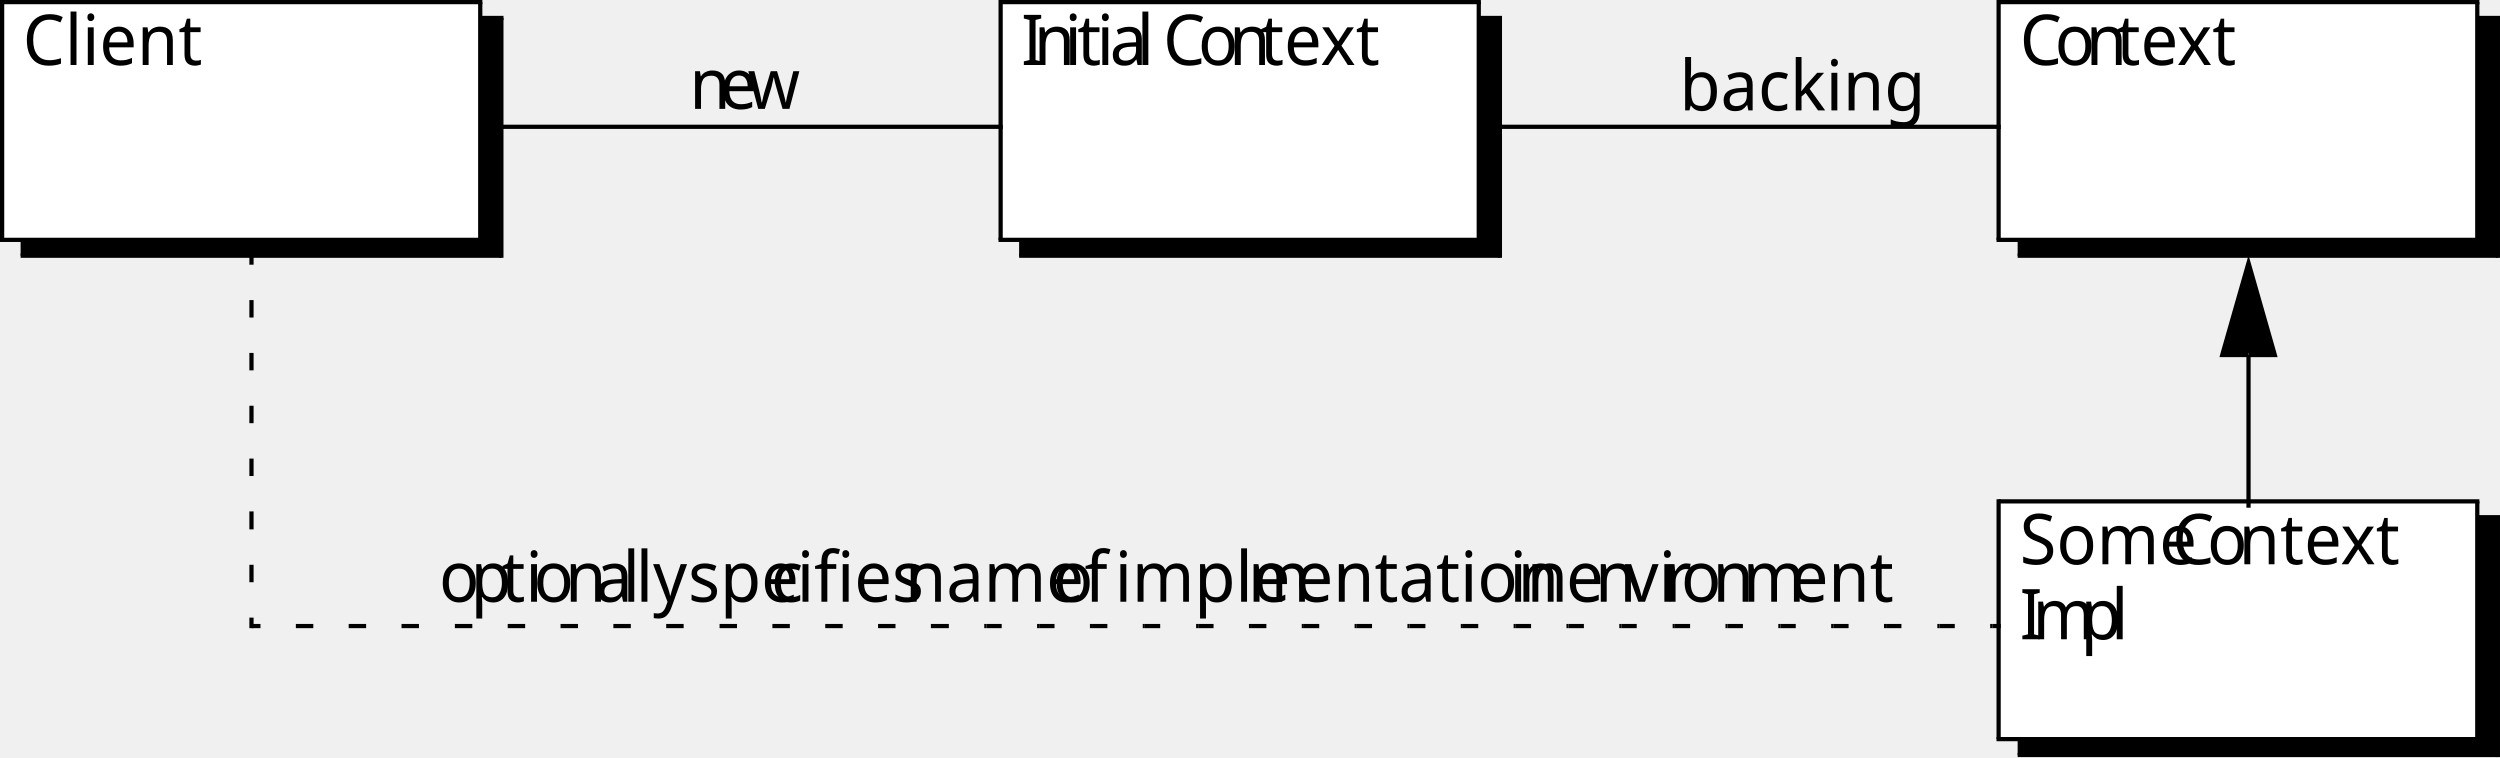
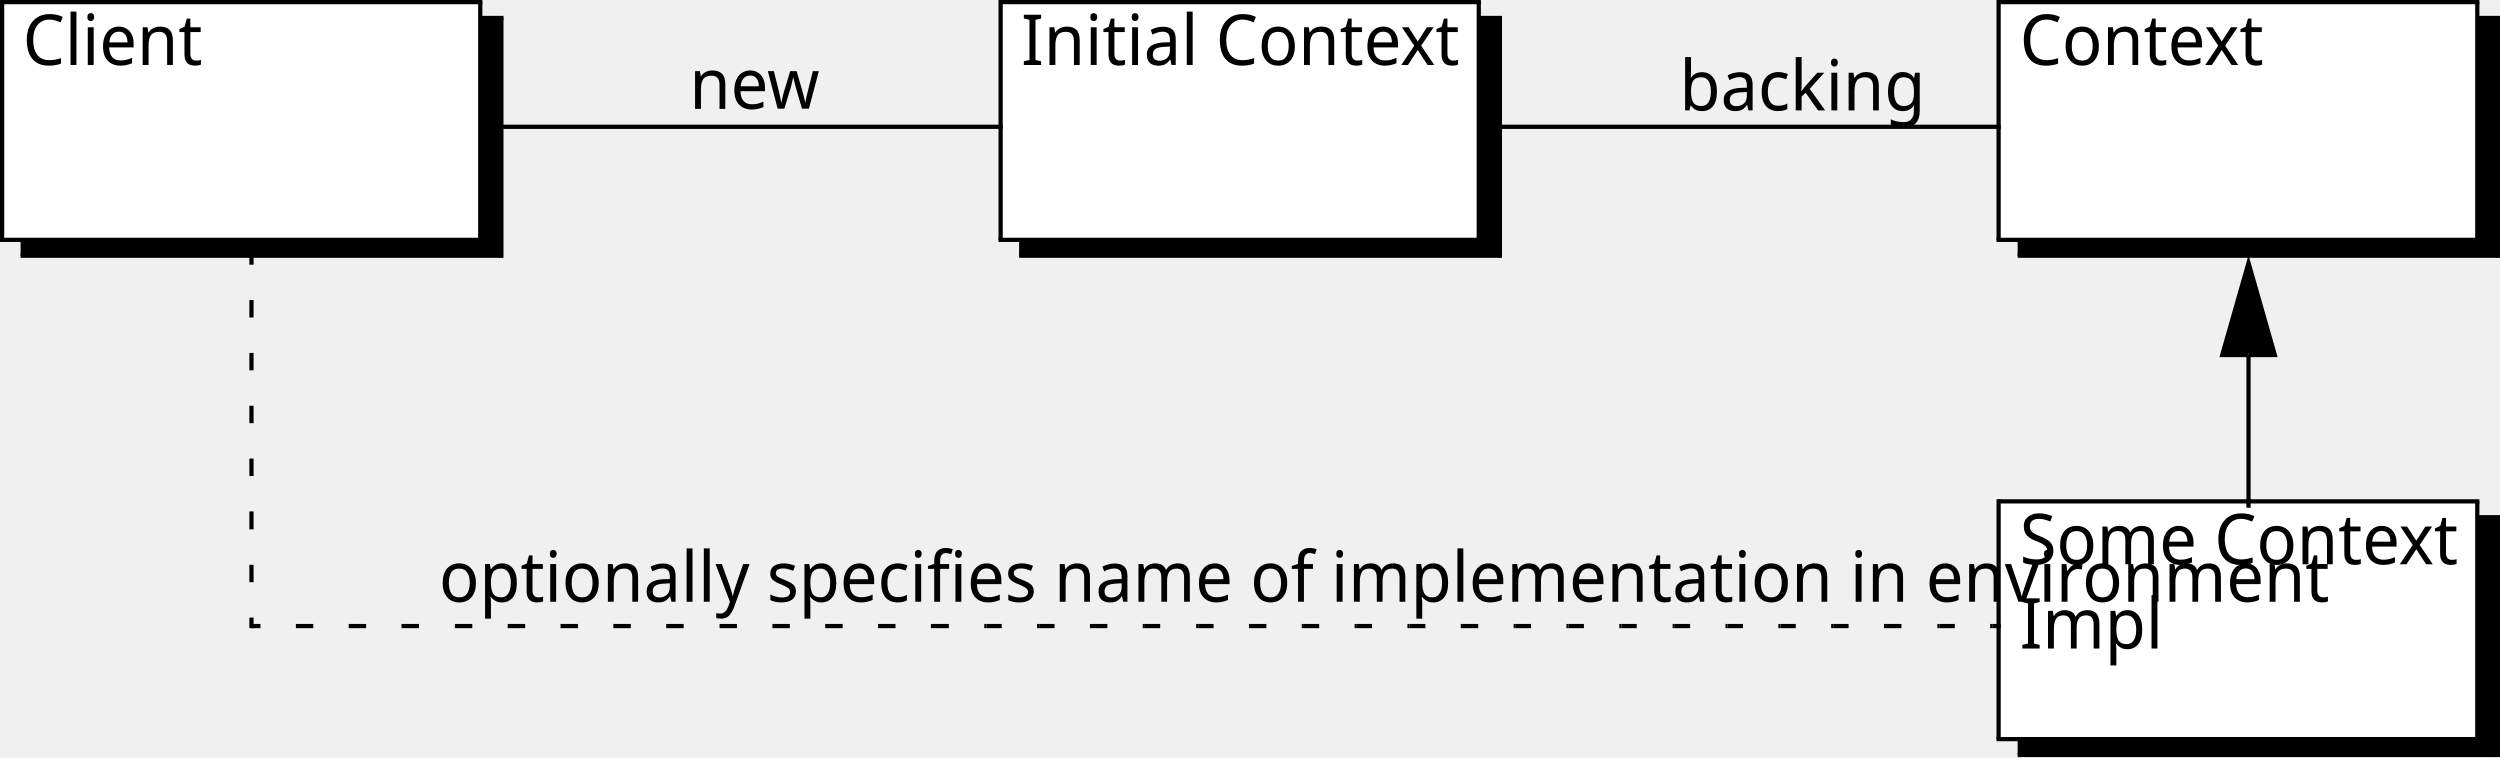
- <svg xmlns="http://www.w3.org/2000/svg" version="1.1" id="Layer_1" x="0px" y="0px" width="283.92px" height="85.98px" viewBox="0 0 283.92 85.98" style="enable-background:new 0 0 283.92 85.98;" xml:space="preserve">
+ <svg xmlns="http://www.w3.org/2000/svg" version="1.1" id="Layer_1" x="0px" y="0px" width="283.92px" height="85.98px" viewBox="0 0 283.92 85.98" enable-background="new 0 0 283.92 85.98" xml:space="preserve">
  <rect x="2.58" y="2.04" width="54.36" height="27" />
  <rect x="2.58" y="1.8" width="54.6" height="0.48" />
  <rect x="56.7" y="2.04" width="0.48" height="27.24" />
  <rect x="2.34" y="28.8" width="54.6" height="0.48" />
  <rect x="2.34" y="1.8" width="0.48" height="27.24" />
-   <rect x="0.24" y="0.24" style="fill:#FFFFFF;" width="54.3" height="27" />
-   <rect x="0.24" width="54.54" height="0.48" />
+   <rect x="0.24" y="0.24" fill="#FFFFFF" width="54.3" height="27" />
+   <rect x="0.24" y="0" width="54.54" height="0.48" />
  <rect x="54.3" y="0.24" width="0.48" height="27.24" />
  <rect y="27" width="54.54" height="0.48" />
-   <rect width="0.48" height="27.24" />
-   <text transform="matrix(1 0 0 1.0522 2.5801 7.3799)" style="font-family:'ProductusOSGiBookc'; font-size:7.584;">Client</text>
+   <rect y="0" width="0.48" height="27.24" />
+   <text transform="matrix(0.9504 0 0 1 2.5801 7.3796)" font-family="'ProductusOSGiBookc'" font-size="7.98">Client</text>
  <rect x="115.979" y="2.04" width="54.36" height="27" />
  <rect x="115.979" y="1.8" width="54.601" height="0.48" />
-   <rect x="170.1" y="2.04" width="0.48" height="27.24" />
+   <rect x="170.101" y="2.04" width="0.479" height="27.24" />
  <rect x="115.74" y="28.8" width="54.6" height="0.48" />
  <rect x="115.74" y="1.8" width="0.479" height="27.24" />
-   <rect x="113.64" y="0.24" style="fill:#FFFFFF;" width="54.301" height="27" />
-   <rect x="113.64" width="54.54" height="0.48" />
+   <rect x="113.64" y="0.24" fill="#FFFFFF" width="54.3" height="27" />
+   <rect x="113.64" y="0" width="54.541" height="0.48" />
  <rect x="167.7" y="0.24" width="0.479" height="27.24" />
  <rect x="113.4" y="27" width="54.541" height="0.48" />
-   <rect x="113.4" width="0.48" height="27.24" />
-   <text transform="matrix(1 0 0 1.0522 115.9795 7.3799)">
-     <tspan x="0" y="0" style="font-family:'ProductusOSGiBookc'; font-size:7.584;">I</tspan>
-     <tspan x="1.44" y="0" style="font-family:'ProductusOSGiBookc'; font-size:7.584;">n</tspan>
-     <tspan x="4.914" y="0" style="font-family:'ProductusOSGiBookc'; font-size:7.584;">i</tspan>
-     <tspan x="6.355" y="0" style="font-family:'ProductusOSGiBookc'; font-size:7.584;">t</tspan>
-     <tspan x="8.569" y="0" style="font-family:'ProductusOSGiBookc'; font-size:7.584;">i</tspan>
-     <tspan x="10.056" y="0" style="font-family:'ProductusOSGiBookc'; font-size:7.584;">a</tspan>
-     <tspan x="13.12" y="0" style="font-family:'ProductusOSGiBookc'; font-size:7.584;">l</tspan>
-     <tspan x="14.606" y="0" style="font-family:'ProductusOSGiBookc'; font-size:7.584;"> </tspan>
-     <tspan x="16.108" y="0" style="font-family:'ProductusOSGiBookc'; font-size:7.584;">C</tspan>
-     <tspan x="20.074" y="0" style="font-family:'ProductusOSGiBookc'; font-size:7.584;">o</tspan>
-     <tspan x="23.616" y="0" style="font-family:'ProductusOSGiBookc'; font-size:7.584;">n</tspan>
-     <tspan x="27.112" y="0" style="font-family:'ProductusOSGiBookc'; font-size:7.584;">text</tspan>
-   </text>
-   <rect x="229.38" y="2.04" width="54.3" height="27" />
+   <rect x="113.4" y="0" width="0.48" height="27.24" />
+   <text transform="matrix(0.9504 0 0 1 115.9795 7.3796)" font-family="'ProductusOSGiBookc'" font-size="7.98">Initial Context</text>
+   <rect x="229.38" y="2.04" width="54.301" height="27" />
  <rect x="229.38" y="1.8" width="54.54" height="0.48" />
  <rect x="283.44" y="2.04" width="0.479" height="27.24" />
-   <rect x="229.14" y="28.8" width="54.54" height="0.48" />
+   <rect x="229.14" y="28.8" width="54.541" height="0.48" />
  <rect x="229.14" y="1.8" width="0.48" height="27.24" />
-   <rect x="226.979" y="0.24" style="fill:#FFFFFF;" width="54.36" height="27" />
-   <rect x="226.979" width="54.601" height="0.48" />
-   <rect x="281.1" y="0.24" width="0.48" height="27.24" />
+   <rect x="226.979" y="0.24" fill="#FFFFFF" width="54.359" height="27" />
+   <rect x="226.979" y="0" width="54.601" height="0.48" />
+   <rect x="281.101" y="0.24" width="0.479" height="27.24" />
  <rect x="226.74" y="27" width="54.6" height="0.48" />
-   <rect x="226.74" width="0.479" height="27.24" />
-   <text transform="matrix(1 0 0 1.0522 229.3799 7.3799)">
-     <tspan x="0" y="0" style="font-family:'ProductusOSGiBookc'; font-size:7.584;">C</tspan>
-     <tspan x="3.967" y="0" style="font-family:'ProductusOSGiBookc'; font-size:7.584;">o</tspan>
-     <tspan x="7.508" y="0" style="font-family:'ProductusOSGiBookc'; font-size:7.584;">n</tspan>
-     <tspan x="10.981" y="0" style="font-family:'ProductusOSGiBookc'; font-size:7.584;">text</tspan>
-   </text>
-   <rect x="229.38" y="58.74" width="54.3" height="27" />
+   <rect x="226.74" y="0" width="0.479" height="27.24" />
+   <text transform="matrix(0.9504 0 0 1 229.3799 7.3796)" font-family="'ProductusOSGiBookc'" font-size="7.98">Context</text>
+   <rect x="229.38" y="58.74" width="54.301" height="27" />
  <rect x="229.38" y="58.5" width="54.54" height="0.48" />
  <rect x="283.44" y="58.74" width="0.479" height="27.24" />
-   <rect x="229.14" y="85.5" width="54.54" height="0.48" />
+   <rect x="229.14" y="85.5" width="54.541" height="0.48" />
  <rect x="229.14" y="58.5" width="0.48" height="27.24" />
-   <rect x="226.979" y="56.94" style="fill:#FFFFFF;" width="54.36" height="27" />
+   <rect x="226.979" y="56.94" fill="#FFFFFF" width="54.359" height="27" />
  <rect x="226.979" y="56.7" width="54.601" height="0.48" />
-   <rect x="281.1" y="56.94" width="0.48" height="27.24" />
+   <rect x="281.101" y="56.94" width="0.479" height="27.24" />
  <rect x="226.74" y="83.7" width="54.6" height="0.48" />
  <rect x="226.74" y="56.7" width="0.479" height="27.24" />
-   <text transform="matrix(1 0 0 1.0522 229.3799 64.0801)">
-     <tspan x="0" y="0" style="font-family:'ProductusOSGiBookc'; font-size:7.584;">Some</tspan>
-     <tspan x="15.805" y="0" style="font-family:'ProductusOSGiBookc'; font-size:7.584;"> </tspan>
-     <tspan x="17.307" y="0" style="font-family:'ProductusOSGiBookc'; font-size:7.584;">C</tspan>
-     <tspan x="21.273" y="0" style="font-family:'ProductusOSGiBookc'; font-size:7.584;">o</tspan>
-     <tspan x="24.868" y="0" style="font-family:'ProductusOSGiBookc'; font-size:7.584;">ntext </tspan>
+   <text transform="matrix(0.9504 0 0 1 229.3799 64.0798)" enable-background="new    ">
+     <tspan x="0" y="0" font-family="'ProductusOSGiBookc'" font-size="7.98">Some Context</tspan>
+     <tspan x="0" y="9.576" font-family="'ProductusOSGiBookc'" font-size="7.98">Impl</tspan>
  </text>
-   <text transform="matrix(1 0 0 1.0522 229.3799 72.6006)">
-     <tspan x="0" y="0" style="font-family:'ProductusOSGiBookc'; font-size:7.584;">I</tspan>
-     <tspan x="1.456" y="0" style="font-family:'ProductusOSGiBookc'; font-size:7.584;">m</tspan>
-     <tspan x="6.909" y="0" style="font-family:'ProductusOSGiBookc'; font-size:7.584;">p</tspan>
-     <tspan x="10.375" y="0" style="font-family:'ProductusOSGiBookc'; font-size:7.584;">l</tspan>
-   </text>
-   <polyline points="255.36,40.561 252.06,40.561 252.24,39.9 255.36,28.98 258.479,39.9 258.66,40.561 258,40.561 257.52,40.2   254.88,30.96 255.84,30.66 255.84,30.96 253.2,40.2 252.24,39.9 252.72,39.54 255.36,39.54 " />
+   <polyline points="255.36,40.561 252.06,40.561 252.24,39.9 255.36,28.98 258.479,39.9 258.66,40.561 258,40.561 257.521,40.2   254.88,30.96 255.84,30.66 255.84,30.96 253.2,40.2 252.24,39.9 252.72,39.54 255.36,39.54 " />
  <rect x="255.36" y="39.54" width="2.64" height="1.021" />
-   <polyline style="fill-rule:evenodd;clip-rule:evenodd;" points="255.36,40.08 252.72,40.08 255.36,30.84 258,40.08 " />
+   <polyline points="255.36,40.08 252.72,40.08 255.36,30.84 258,40.08 " />
  <rect x="255.12" y="40.32" width="0.479" height="17.34" />
  <rect x="56.7" y="14.16" width="57.18" height="0.48" />
-   <rect x="170.1" y="14.16" width="57.12" height="0.48" />
-   <rect x="28.32" y="28.8" width="0.48" height="1.261" />
+   <rect x="170.101" y="14.16" width="57.119" height="0.48" />
+   <rect x="28.32" y="28.8" width="0.48" height="1.262" />
  <rect x="28.32" y="34.08" width="0.48" height="1.98" />
  <rect x="28.32" y="40.08" width="0.48" height="1.98" />
  <rect x="28.32" y="46.08" width="0.48" height="1.98" />
  <rect x="28.32" y="52.08" width="0.48" height="1.98" />
  <rect x="28.32" y="58.08" width="0.48" height="2.04" />
  <rect x="28.32" y="64.141" width="0.48" height="1.979" />
-   <rect x="28.32" y="70.141" width="0.48" height="1.199" />
+   <rect x="28.32" y="70.141" width="0.48" height="1.198" />
  <rect x="28.56" y="70.86" width="1.02" height="0.479" />
  <rect x="33.6" y="70.86" width="1.98" height="0.479" />
  <rect x="39.6" y="70.86" width="1.98" height="0.479" />
  <rect x="45.6" y="70.86" width="1.98" height="0.479" />
  <rect x="51.66" y="70.86" width="1.98" height="0.479" />
  <rect x="57.66" y="70.86" width="1.98" height="0.479" />
  <rect x="63.66" y="70.86" width="1.98" height="0.479" />
  <rect x="69.66" y="70.86" width="1.98" height="0.479" />
  <rect x="75.66" y="70.86" width="1.98" height="0.479" />
  <rect x="81.72" y="70.86" width="1.98" height="0.479" />
  <rect x="87.72" y="70.86" width="1.98" height="0.479" />
  <rect x="93.72" y="70.86" width="1.98" height="0.479" />
  <rect x="99.72" y="70.86" width="1.98" height="0.479" />
  <rect x="105.72" y="70.86" width="2.04" height="0.479" />
  <rect x="111.78" y="70.86" width="0.24" height="0.479" />
  <rect x="112.02" y="70.86" width="1.74" height="0.479" />
  <rect x="117.78" y="70.86" width="0.239" height="0.479" />
  <rect x="118.02" y="70.86" width="1.74" height="0.479" />
  <rect x="123.78" y="70.86" width="0.239" height="0.479" />
  <rect x="124.02" y="70.86" width="1.74" height="0.479" />
  <rect x="129.78" y="70.86" width="0.239" height="0.479" />
  <rect x="130.02" y="70.86" width="1.74" height="0.479" />
  <rect x="135.84" y="70.86" width="0.24" height="0.479" />
  <rect x="136.08" y="70.86" width="1.74" height="0.479" />
  <rect x="141.84" y="70.86" width="0.24" height="0.479" />
-   <rect x="142.08" y="70.86" width="1.74" height="0.479" />
+   <rect x="142.08" y="70.86" width="1.739" height="0.479" />
  <rect x="147.84" y="70.86" width="0.24" height="0.479" />
-   <rect x="148.08" y="70.86" width="1.74" height="0.479" />
+   <rect x="148.08" y="70.86" width="1.739" height="0.479" />
  <rect x="153.84" y="70.86" width="0.24" height="0.479" />
-   <rect x="154.08" y="70.86" width="1.74" height="0.479" />
+   <rect x="154.08" y="70.86" width="1.739" height="0.479" />
  <rect x="159.84" y="70.86" width="0.24" height="0.479" />
  <rect x="160.08" y="70.86" width="1.8" height="0.479" />
-   <rect x="165.9" y="70.86" width="0.239" height="0.479" />
+   <rect x="165.899" y="70.86" width="0.24" height="0.479" />
  <rect x="166.14" y="70.86" width="1.74" height="0.479" />
-   <rect x="171.9" y="70.86" width="0.239" height="0.479" />
+   <rect x="171.899" y="70.86" width="0.24" height="0.479" />
  <rect x="172.14" y="70.86" width="1.74" height="0.479" />
-   <rect x="177.9" y="70.86" width="0.239" height="0.479" />
+   <rect x="177.899" y="70.86" width="0.24" height="0.479" />
  <rect x="178.14" y="70.86" width="1.74" height="0.479" />
-   <rect x="183.9" y="70.86" width="0.239" height="0.479" />
+   <rect x="183.899" y="70.86" width="0.24" height="0.479" />
  <rect x="184.14" y="70.86" width="1.74" height="0.479" />
  <rect x="189.96" y="70.86" width="0.24" height="0.479" />
  <rect x="190.2" y="70.86" width="1.74" height="0.479" />
  <rect x="195.96" y="70.86" width="0.24" height="0.479" />
  <rect x="196.2" y="70.86" width="1.74" height="0.479" />
  <rect x="201.96" y="70.86" width="0.24" height="0.479" />
  <rect x="202.2" y="70.86" width="1.74" height="0.479" />
  <rect x="207.96" y="70.86" width="0.24" height="0.479" />
  <rect x="208.2" y="70.86" width="1.74" height="0.479" />
  <rect x="213.96" y="70.86" width="0.24" height="0.479" />
  <rect x="214.2" y="70.86" width="1.74" height="0.479" />
-   <rect x="220.02" y="70.86" width="0.24" height="0.479" />
+   <rect x="220.021" y="70.86" width="0.239" height="0.479" />
  <rect x="220.26" y="70.86" width="1.74" height="0.479" />
-   <rect x="226.02" y="70.86" width="0.24" height="0.479" />
+   <rect x="226.021" y="70.86" width="0.239" height="0.479" />
  <rect x="226.26" y="70.86" width="0.96" height="0.479" />
-   <text transform="matrix(1 0 0 1.0522 49.8599 68.3398)">
-     <tspan x="0" y="0" style="font-family:'ProductusOSGiBookc'; font-size:7.584;">o</tspan>
-     <tspan x="3.595" y="0" style="font-family:'ProductusOSGiBookc'; font-size:7.584;">p</tspan>
-     <tspan x="7.076" y="0" style="font-family:'ProductusOSGiBookc'; font-size:7.584;">ti</tspan>
-     <tspan x="10.731" y="0" style="font-family:'ProductusOSGiBookc'; font-size:7.584;">o</tspan>
-     <tspan x="14.326" y="0" style="font-family:'ProductusOSGiBookc'; font-size:7.584;">n</tspan>
-     <tspan x="17.747" y="0" style="font-family:'ProductusOSGiBookc'; font-size:7.584;">a</tspan>
-     <tspan x="20.856" y="0" style="font-family:'ProductusOSGiBookc'; font-size:7.584;">l</tspan>
-     <tspan x="22.35" y="0" style="font-family:'ProductusOSGiBookc'; font-size:7.584;">ly</tspan>
-     <tspan x="26.786" y="0" style="font-family:'ProductusOSGiBookc'; font-size:7.584;"> </tspan>
-     <tspan x="28.288" y="0" style="font-family:'ProductusOSGiBookc'; font-size:7.584;">spe</tspan>
-     <tspan x="37.708" y="0" style="font-family:'ProductusOSGiBookc'; font-size:7.584;">c</tspan>
-     <tspan x="40.642" y="0" style="font-family:'ProductusOSGiBookc'; font-size:7.584;">ifies</tspan>
-     <tspan x="51.374" y="0" style="font-family:'ProductusOSGiBookc'; font-size:7.584;"> </tspan>
-     <tspan x="52.928" y="0" style="font-family:'ProductusOSGiBookc'; font-size:7.584;">name</tspan>
-     <tspan x="68.217" y="0" style="font-family:'ProductusOSGiBookc'; font-size:7.584;"> </tspan>
-     <tspan x="69.719" y="0" style="font-family:'ProductusOSGiBookc'; font-size:7.584;">o</tspan>
-     <tspan x="73.314" y="0" style="font-family:'ProductusOSGiBookc'; font-size:7.584;">f</tspan>
-     <tspan x="75.179" y="0" style="font-family:'ProductusOSGiBookc'; font-size:7.584;"> </tspan>
-   </text>
-   <text transform="matrix(1 0 0 1.0522 126.5996 68.3398)">
-     <tspan x="0" y="0" style="font-family:'ProductusOSGiBookc'; font-size:7.584;">imple</tspan>
-     <tspan x="15.13" y="0" style="font-family:'ProductusOSGiBookc'; font-size:7.584;">m</tspan>
-     <tspan x="20.53" y="0" style="font-family:'ProductusOSGiBookc'; font-size:7.584;">entation</tspan>
-     <tspan x="43.335" y="0" style="font-family:'ProductusOSGiBookc'; font-size:7.584;"> </tspan>
-     <tspan x="44.836" y="0" style="font-family:'ProductusOSGiBookc'; font-size:7.584;">in</tspan>
-     <tspan x="49.758" y="0" style="font-family:'ProductusOSGiBookc'; font-size:7.584;"> </tspan>
-     <tspan x="51.26" y="0" style="font-family:'ProductusOSGiBookc'; font-size:7.584;">e</tspan>
-     <tspan x="54.559" y="0" style="font-family:'ProductusOSGiBookc'; font-size:7.584;">n</tspan>
-     <tspan x="57.926" y="0" style="font-family:'ProductusOSGiBookc'; font-size:7.584;">vi</tspan>
-     <tspan x="62.378" y="0" style="font-family:'ProductusOSGiBookc'; font-size:7.584;">r</tspan>
-     <tspan x="64.304" y="0" style="font-family:'ProductusOSGiBookc'; font-size:7.584;">o</tspan>
-     <tspan x="67.898" y="0" style="font-family:'ProductusOSGiBookc'; font-size:7.584;">n</tspan>
-     <tspan x="71.319" y="0" style="font-family:'ProductusOSGiBookc'; font-size:7.584;">m</tspan>
-     <tspan x="76.772" y="0" style="font-family:'ProductusOSGiBookc'; font-size:7.584;">ent</tspan>
-   </text>
-   <text transform="matrix(1 0 0 1.0522 78.2998 12.3604)">
-     <tspan x="0" y="0" style="font-family:'ProductusOSGiBookc'; font-size:7.584;">n</tspan>
-     <tspan x="3.42" y="0" style="font-family:'ProductusOSGiBookc'; font-size:7.584;">e</tspan>
-     <tspan x="6.605" y="0" style="font-family:'ProductusOSGiBookc'; font-size:7.584;">w</tspan>
-   </text>
-   <text transform="matrix(1 0 0 1.0522 190.7393 12.541)" style="font-family:'ProductusOSGiBookc'; font-size:7.584;">backing</text>
+   <text transform="matrix(0.9504 0 0 1 49.8599 68.3396)" font-family="'ProductusOSGiBookc'" font-size="7.98">optionally specifies name of implementation in environment</text>
+   <text transform="matrix(0.9504 0 0 1 78.2998 12.3601)" font-family="'ProductusOSGiBookc'" font-size="7.98">new</text>
+   <text transform="matrix(0.9504 0 0 1 190.7393 12.5408)" font-family="'ProductusOSGiBookc'" font-size="7.98">backing</text>
</svg>
